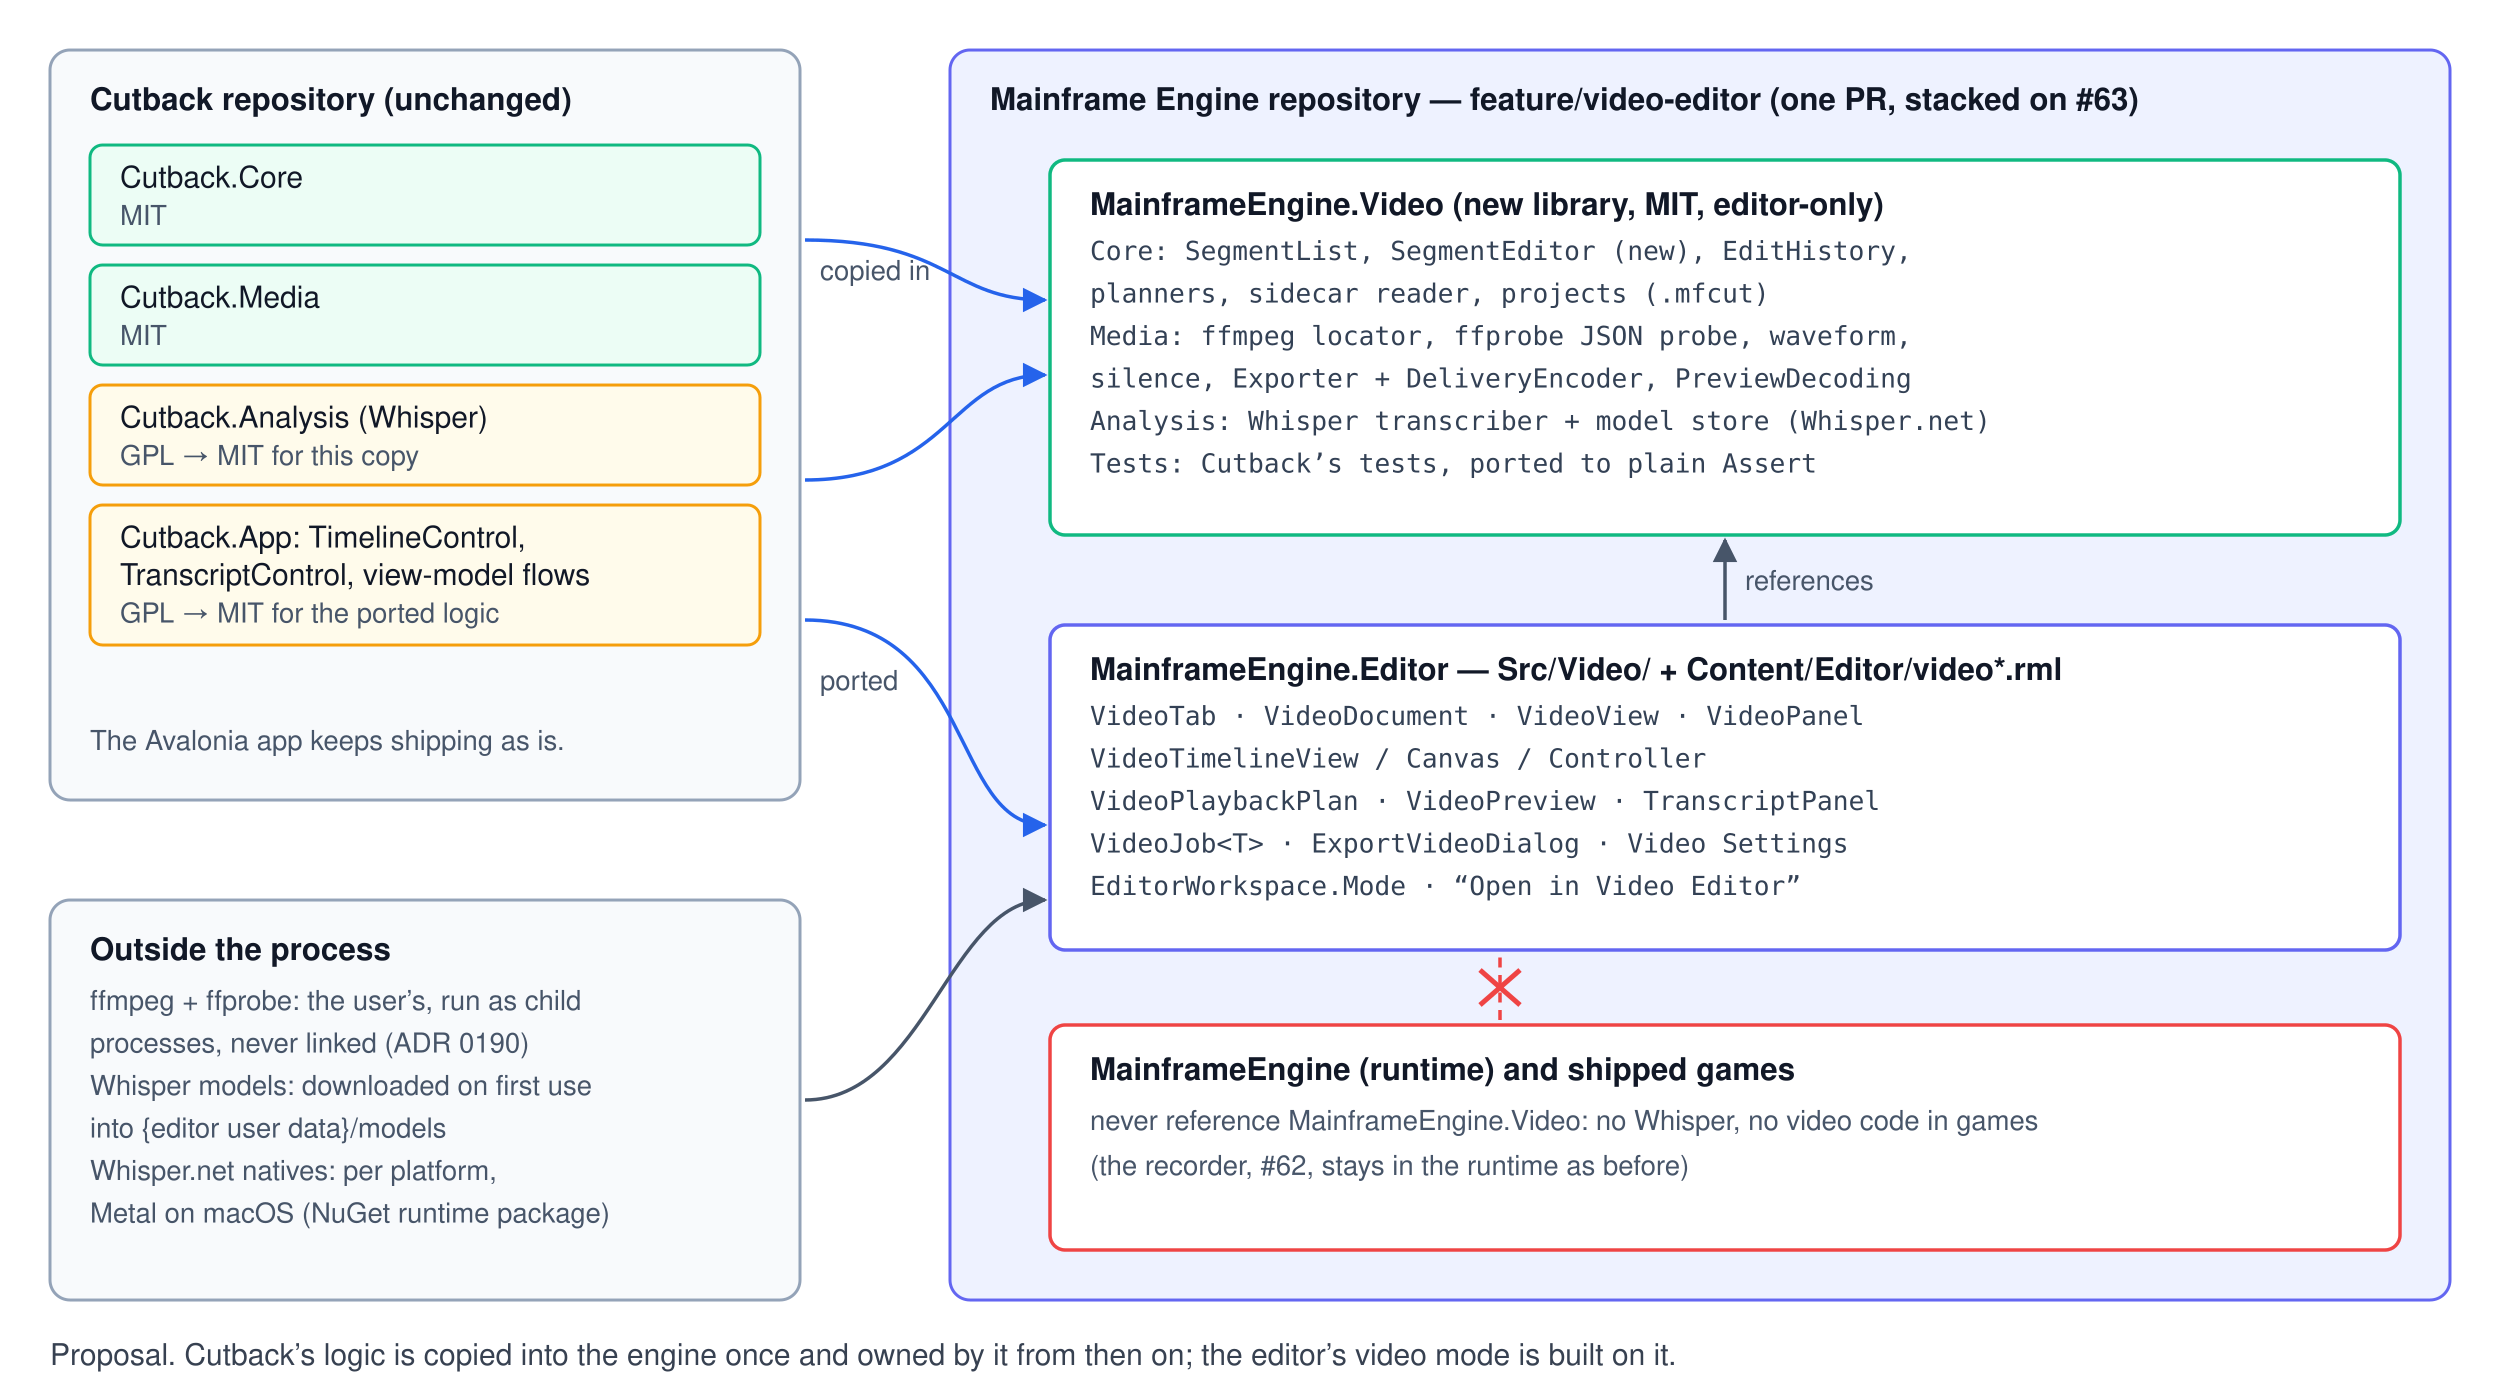
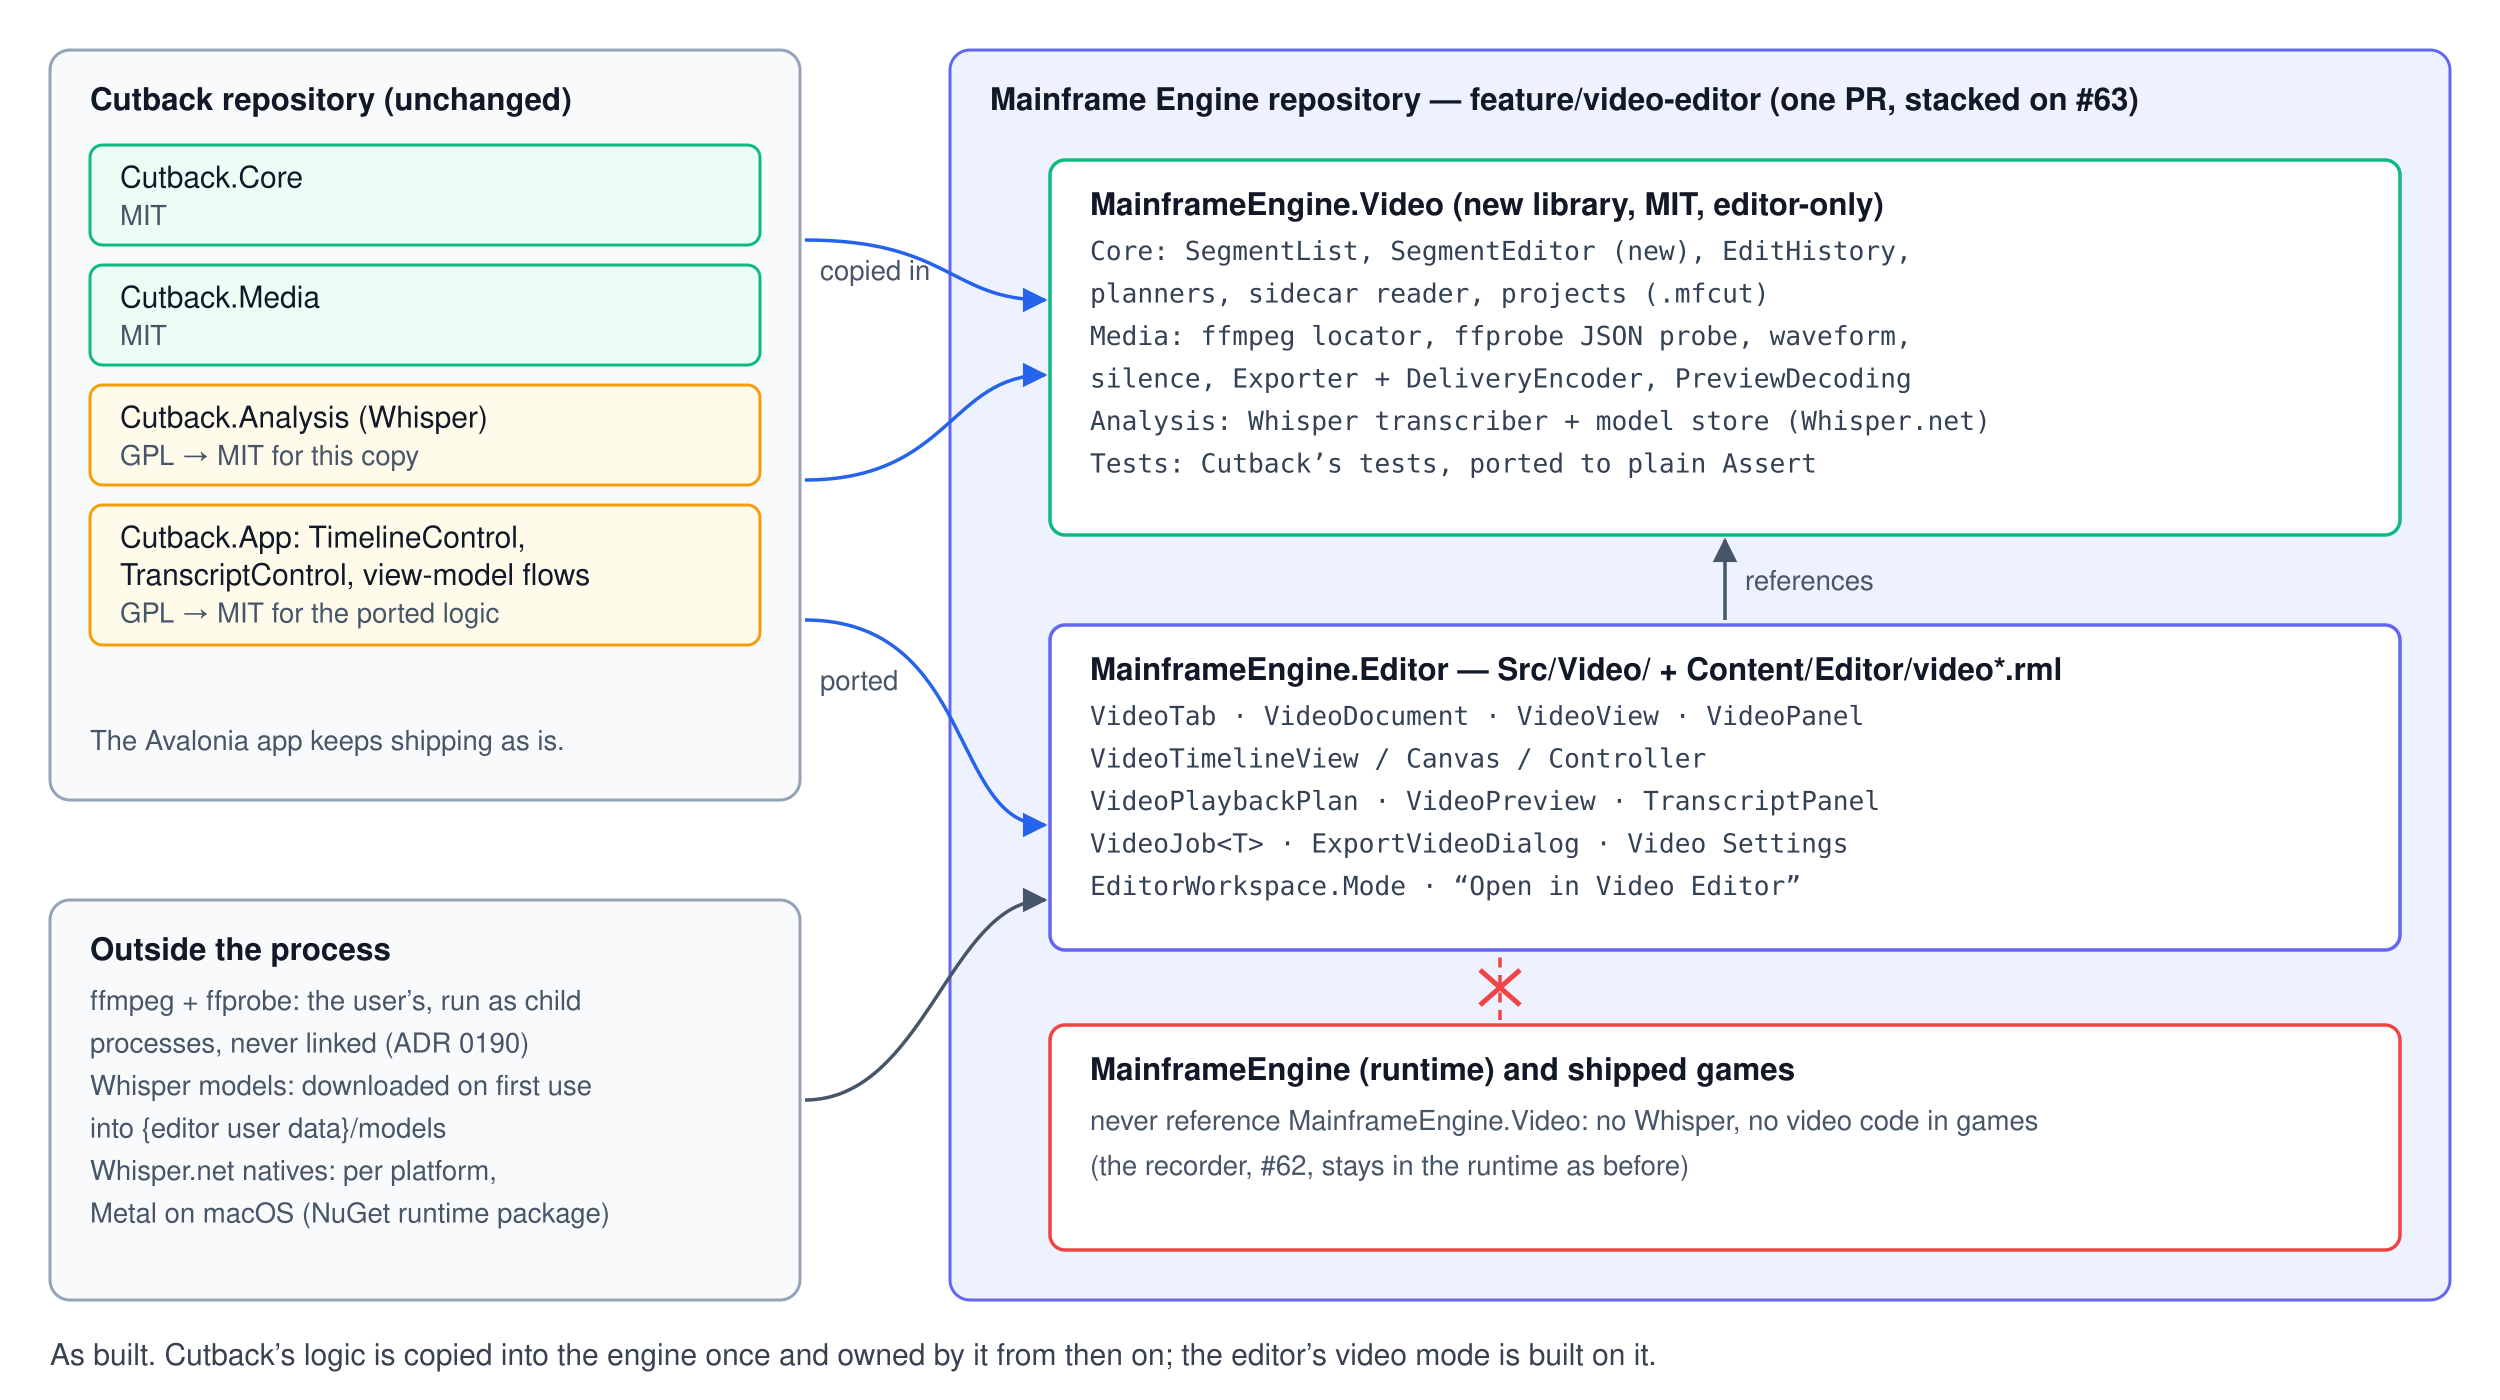
<svg xmlns="http://www.w3.org/2000/svg" viewBox="0 0 1000 560" font-family="-apple-system, 'Segoe UI', Helvetica, Arial, sans-serif" font-size="13">
  <rect width="1000" height="560" fill="#ffffff" />
  <style>
    .hdr{font-weight:600;font-size:12.5px;fill:#e8ebf2}
    .t{fill:#d7dbe4;font-size:11.5px}
    .s{fill:#8b93a5;font-size:10.5px}
    .xs{fill:#8b93a5;font-size:9.5px}
    .m{fill:#d7dbe4;font-size:10.5px;font-family:ui-monospace, Menlo, Consolas, monospace}
    .cap{fill:#374151;font-size:12px}
    .capb{fill:#111827;font-size:12.5px;font-weight:600}
    .btn{fill:#2f333d;stroke:#3b3f4b}
    .on{fill:#1d4ed8;stroke:#3b82f6}
    .g{fill:none;stroke:#d7dbe4;stroke-width:1.3;stroke-linecap:round;stroke-linejoin:round}
    .box{fill:#f8fafc;stroke:#94a3b8;stroke-width:1.2}
    .boxd{fill:#eef2ff;stroke:#6366f1;stroke-width:1.2}
    .boxg{fill:#ecfdf5;stroke:#10b981;stroke-width:1.2}
    .boxa{fill:#fffbeb;stroke:#f59e0b;stroke-width:1.2}
    .boxr{fill:#fef2f2;stroke:#ef4444;stroke-width:1.2}
    .dash{fill:none;stroke:#94a3b8;stroke-width:1.2;stroke-dasharray:5 4}
    .arrow{fill:none;stroke:#475569;stroke-width:1.4;marker-end:url(#ah)}
    .arrowb{fill:none;stroke:#2563eb;stroke-width:1.4;marker-end:url(#ahb)}
    .k{fill:#111827;font-size:12px}
    .kb{fill:#111827;font-size:12.5px;font-weight:600}
    .ks{fill:#475569;font-size:11px}
    .km{fill:#334155;font-size:10.5px;font-family:ui-monospace, Menlo, Consolas, monospace}
  </style>
  <defs>
    <marker id="ah" viewBox="0 0 10 10" refX="9" refY="5" markerWidth="7" markerHeight="7" orient="auto-start-reverse">
      <path d="M0,0 L10,5 L0,10 z" fill="#475569" />
    </marker>
    <marker id="ahb" viewBox="0 0 10 10" refX="9" refY="5" markerWidth="7" markerHeight="7" orient="auto-start-reverse">
      <path d="M0,0 L10,5 L0,10 z" fill="#2563eb" />
    </marker>
  </defs>
  <rect x="20" y="20" width="300" height="300" rx="8" class="box" />
  <text x="36" y="44" class="kb">Cutback repository (unchanged)</text>
  <rect x="36" y="58" width="268" height="40" rx="5" class="boxg" />
  <text x="48" y="75" class="k">Cutback.Core</text>
  <text x="48" y="90" class="ks">MIT</text>
  <rect x="36" y="106" width="268" height="40" rx="5" class="boxg" />
  <text x="48" y="123" class="k">Cutback.Media</text>
  <text x="48" y="138" class="ks">MIT</text>
  <rect x="36" y="154" width="268" height="40" rx="5" class="boxa" />
  <text x="48" y="171" class="k">Cutback.Analysis (Whisper)</text>
  <text x="48" y="186" class="ks">GPL → MIT for this copy</text>
  <rect x="36" y="202" width="268" height="56" rx="5" class="boxa" />
  <text x="48" y="219" class="k">Cutback.App: TimelineControl,</text>
  <text x="48" y="234" class="k">TranscriptControl, view-model flows</text>
  <text x="48" y="249" class="ks">GPL → MIT for the ported logic</text>
  <text x="36" y="300" class="ks">The Avalonia app keeps shipping as is.</text>
  <rect x="380" y="20" width="600" height="500" rx="8" class="boxd" />
  <text x="396" y="44" class="kb">Mainframe Engine repository — feature/video-editor (one PR, stacked on #63)</text>
  <rect x="420" y="64" width="540" height="150" rx="6" fill="#ffffff" stroke="#10b981" stroke-width="1.4" />
  <text x="436" y="86" class="kb">MainframeEngine.Video  (new library, MIT, editor-only)</text>
  <text x="436" y="104" class="km">Core: SegmentList, SegmentEditor (new), EditHistory,</text>
  <text x="436" y="121" class="km">      planners, sidecar reader, projects (.mfcut)</text>
  <text x="436" y="138" class="km">Media: ffmpeg locator, ffprobe JSON probe, waveform,</text>
  <text x="436" y="155" class="km">      silence, Exporter + DeliveryEncoder, PreviewDecoding</text>
  <text x="436" y="172" class="km">Analysis: Whisper transcriber + model store (Whisper.net)</text>
  <text x="436" y="189" class="km">Tests: Cutback’s tests, ported to plain Assert</text>
  <rect x="420" y="250" width="540" height="130" rx="6" fill="#ffffff" stroke="#6366f1" stroke-width="1.4" />
  <text x="436" y="272" class="kb">MainframeEngine.Editor  —  Src/Video/ + Content/Editor/video*.rml</text>
  <text x="436" y="290" class="km">VideoTab · VideoDocument · VideoView · VideoPanel</text>
  <text x="436" y="307" class="km">VideoTimelineView / Canvas / Controller</text>
  <text x="436" y="324" class="km">VideoPlaybackPlan · VideoPreview · TranscriptPanel</text>
  <text x="436" y="341" class="km">VideoJob&lt;T&gt; · ExportVideoDialog · Video Settings</text>
  <text x="436" y="358" class="km">EditorWorkspace.Mode · “Open in Video Editor”</text>
  <path d="M690,248 L690,216" class="arrow" />
  <text x="698" y="236" class="ks">references</text>
  <rect x="420" y="410" width="540" height="90" rx="6" fill="#ffffff" stroke="#ef4444" stroke-width="1.4" />
  <text x="436" y="432" class="kb">MainframeEngine (runtime) and shipped games</text>
  <text x="436" y="452" class="ks">never reference MainframeEngine.Video: no Whisper, no video code in games</text>
  <text x="436" y="470" class="ks">(the recorder, #62, stays in the runtime as before)</text>
  <path d="M600,408 L600,382" fill="none" stroke="#ef4444" stroke-width="1.4" stroke-dasharray="4 3" />
  <path d="M592,388 L608,402 M608,388 L592,402" stroke="#ef4444" stroke-width="2" />
  <rect x="20" y="360" width="300" height="160" rx="8" class="box" />
  <text x="36" y="384" class="kb">Outside the process</text>
  <text x="36" y="404" class="ks">ffmpeg + ffprobe: the user’s, run as child</text>
  <text x="36" y="421" class="ks">processes, never linked (ADR 0190)</text>
  <text x="36" y="438" class="ks">Whisper models: downloaded on first use</text>
  <text x="36" y="455" class="ks">into {editor user data}/models</text>
  <text x="36" y="472" class="ks">Whisper.net natives: per platform,</text>
  <text x="36" y="489" class="ks">Metal on macOS (NuGet runtime package)</text>
  <path d="M322,96 C380,96 380,120 418,120" class="arrowb" />
  <path d="M322,192 C380,192 380,150 418,150" class="arrowb" />
  <text x="328" y="112" class="ks">copied in</text>
  <path d="M322,248 C390,248 380,330 418,330" class="arrowb" />
  <text x="328" y="276" class="ks">ported</text>
  <path d="M322,440 C370,440 380,360 418,360" class="arrow" />
-   <text x="20" y="546" class="cap">Proposal. Cutback’s logic is copied into the engine once and owned by it from then on; the editor’s video mode is built on it.</text>
+   <text x="20" y="546" class="cap">As built. Cutback’s logic is copied into the engine once and owned by it from then on; the editor’s video mode is built on it.</text>
</svg>
